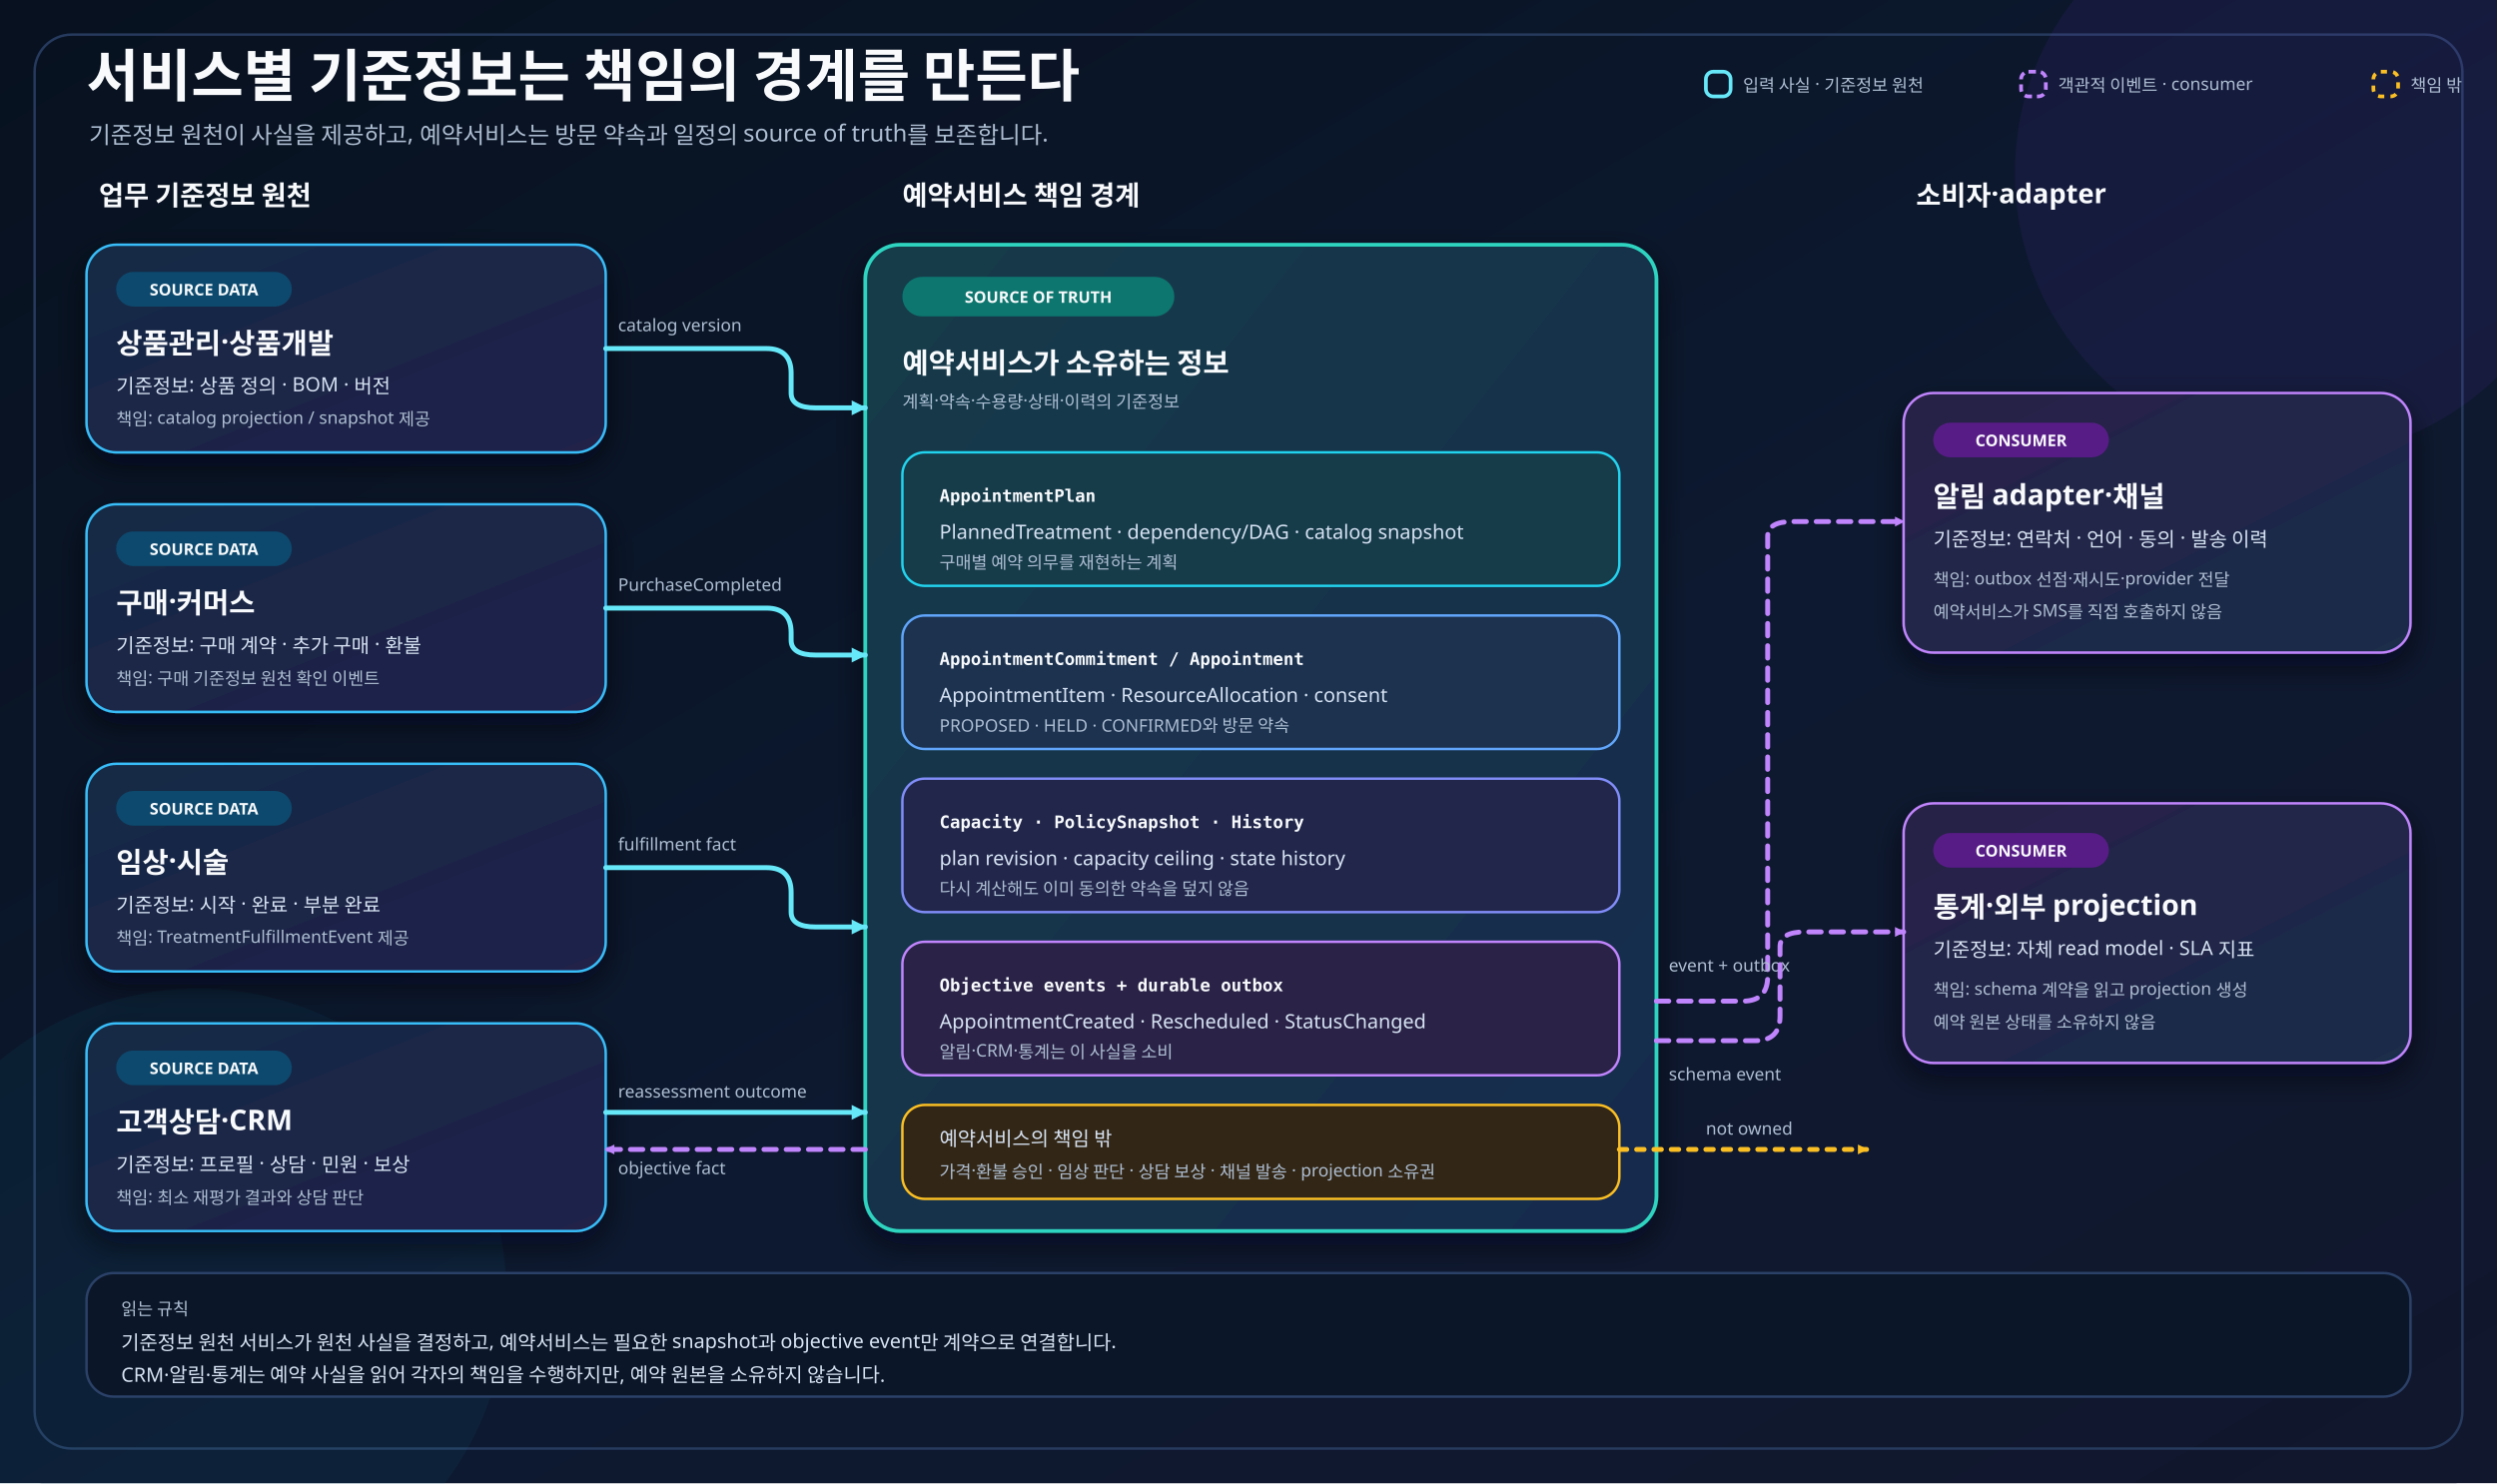
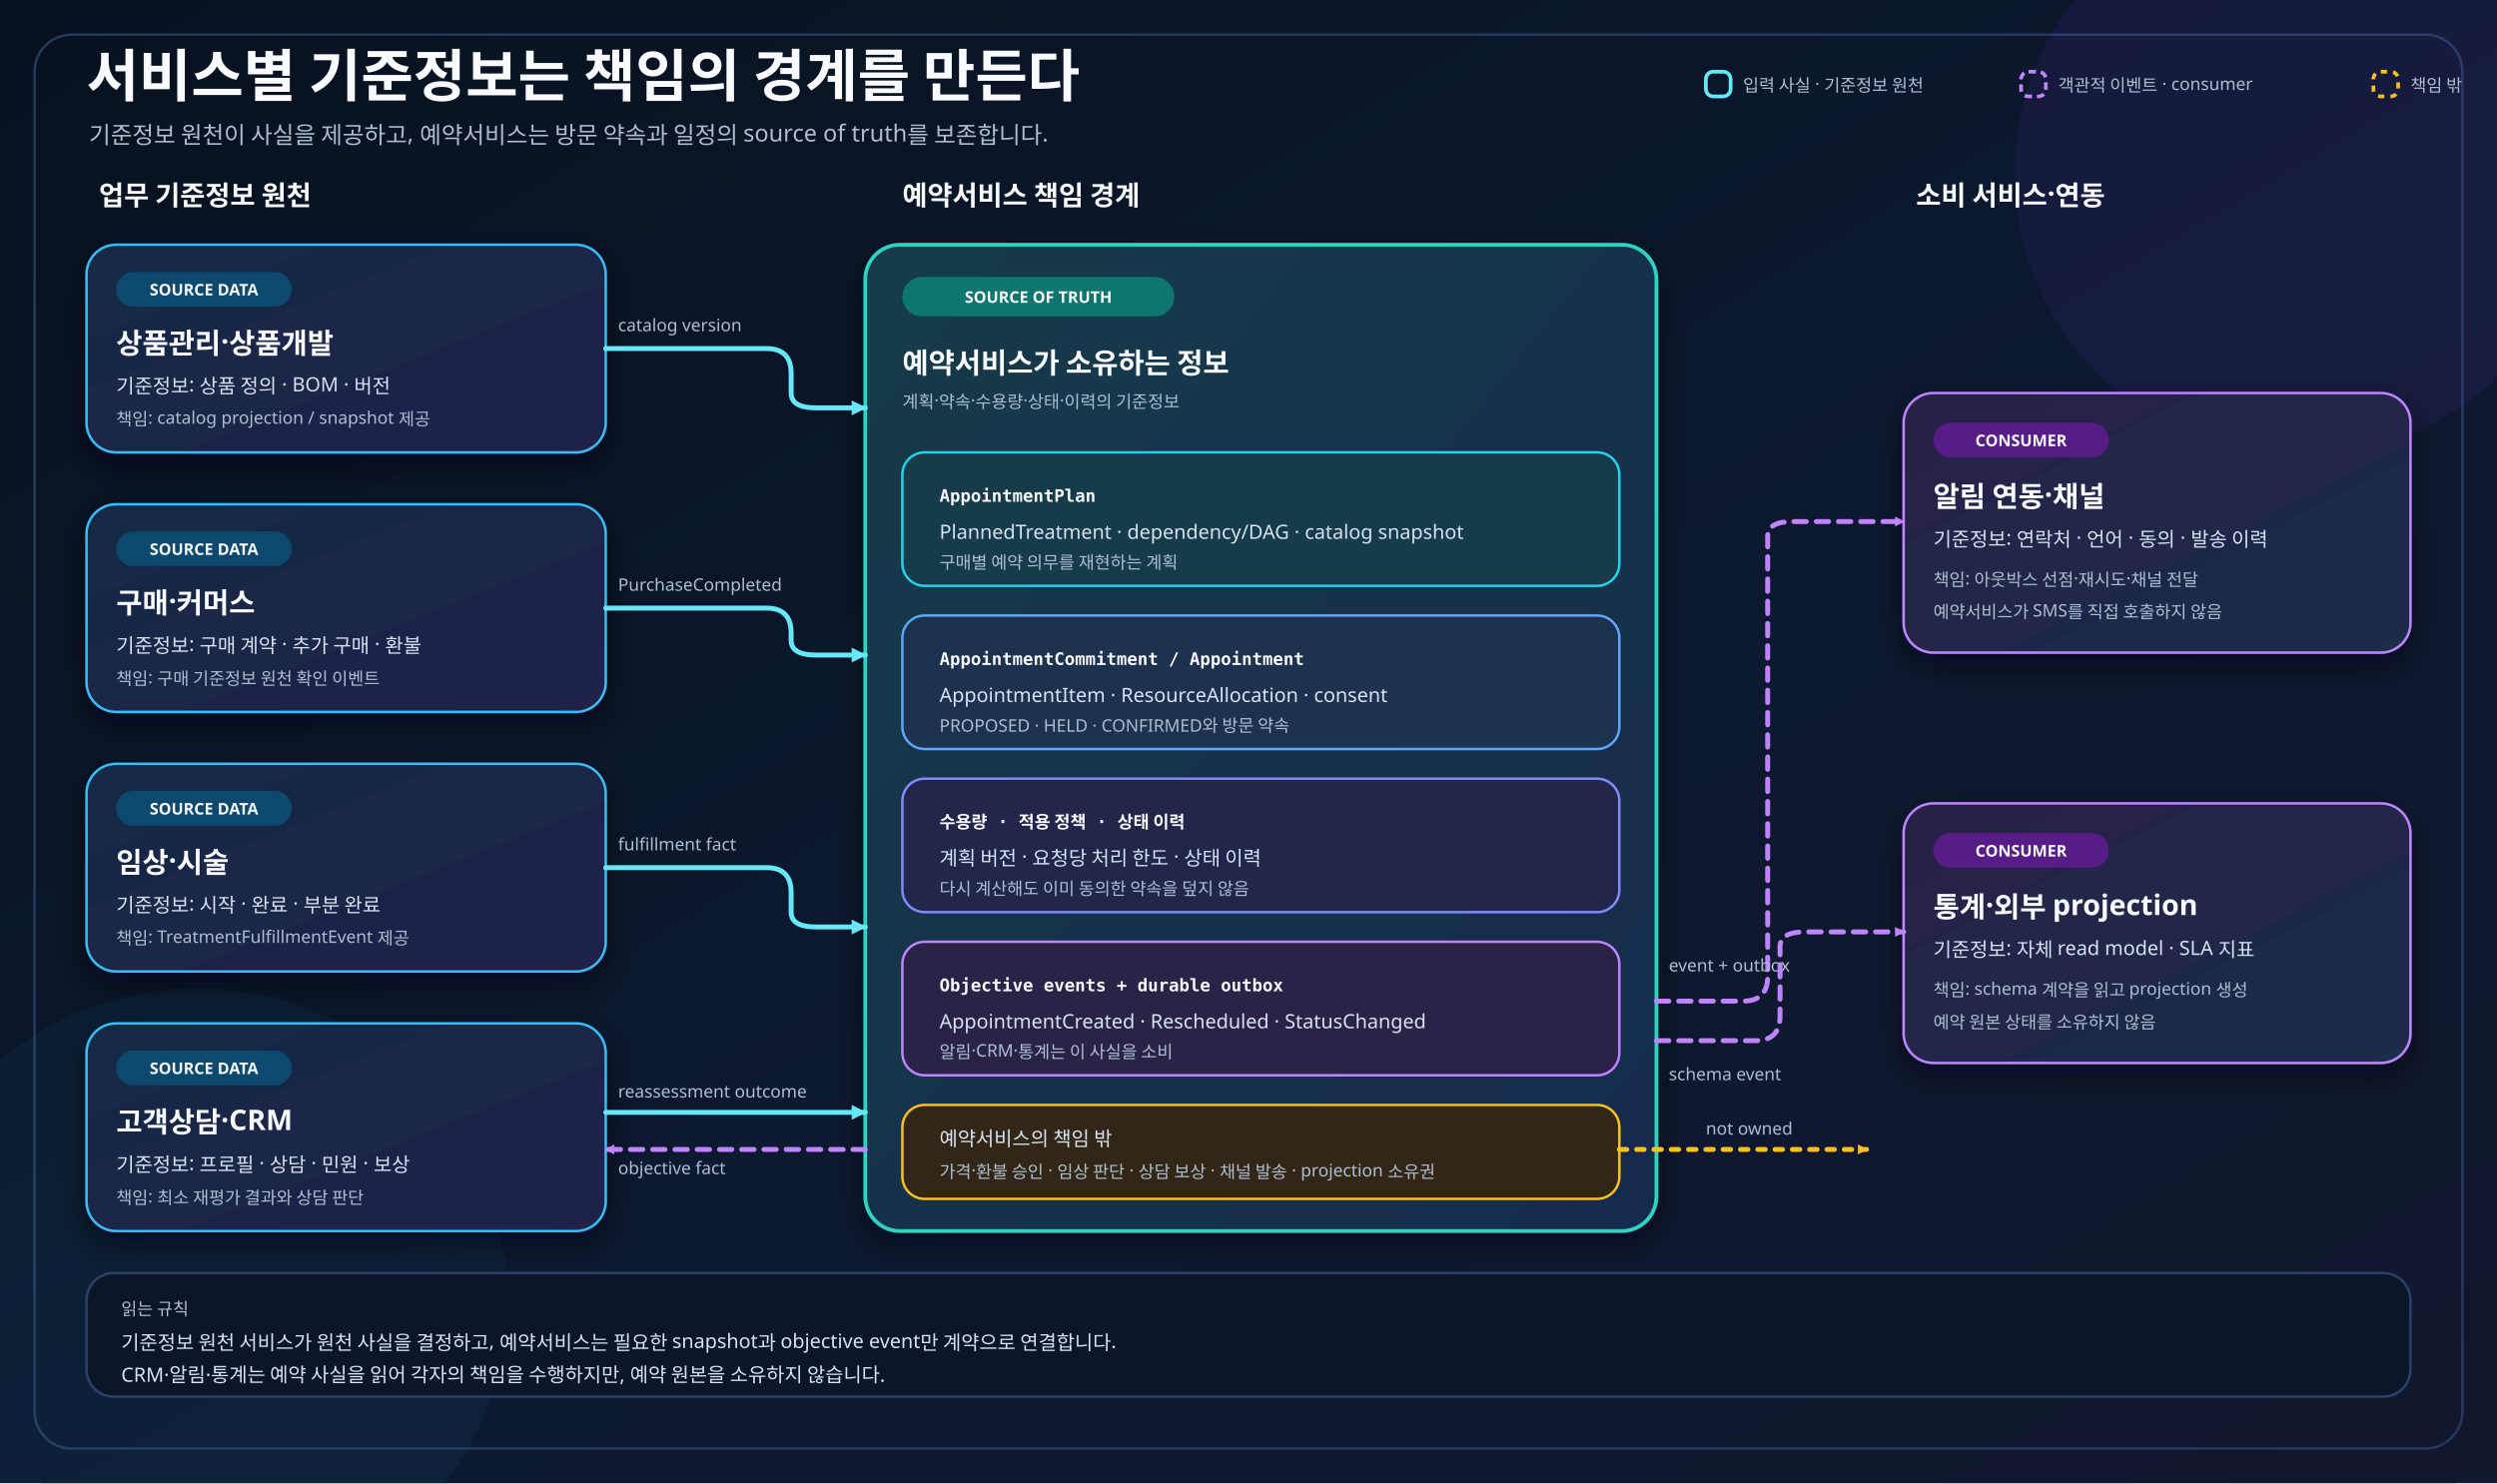
<svg xmlns="http://www.w3.org/2000/svg" width="2020" height="1200" viewBox="0 0 2020 1200" role="img" aria-labelledby="title desc">
  <defs>
    <linearGradient id="bg" x1="0" y1="0" x2="1" y2="1">
      <stop offset="0" stop-color="#07111f" />
      <stop offset="0.55" stop-color="#0d1930" />
      <stop offset="1" stop-color="#11172d" />
    </linearGradient>
    <linearGradient id="sourceDataFill" x1="0" y1="0" x2="1" y2="1">
      <stop offset="0" stop-color="#162b45" />
      <stop offset="1" stop-color="#202049" />
    </linearGradient>
    <linearGradient id="appointmentFill" x1="0" y1="0" x2="1" y2="1">
      <stop offset="0" stop-color="#123b4a" />
      <stop offset="1" stop-color="#192b4d" />
    </linearGradient>
    <linearGradient id="consumerFill" x1="0" y1="0" x2="1" y2="1">
      <stop offset="0" stop-color="#292147" />
      <stop offset="1" stop-color="#192d4a" />
    </linearGradient>
    <filter id="shadow" x="-20%" y="-20%" width="140%" height="150%">
      <feDropShadow dx="0" dy="10" stdDeviation="12" flood-color="#020617" flood-opacity="0.58" />
    </filter>
    <marker id="inputArrow" viewBox="0 0 14 14" markerWidth="14" markerHeight="14" refX="12" refY="7" orient="auto" markerUnits="userSpaceOnUse" data-role="primary" data-size="14x14" data-tip-direction="positive-x">
      <path d="M 1 1 L 13 7 L 1 13 Z" fill="#67e8f9" data-solid-head="true" />
    </marker>
    <marker id="eventArrow" viewBox="0 0 10 10" markerWidth="10" markerHeight="10" refX="8" refY="5" orient="auto" markerUnits="userSpaceOnUse" data-role="secondary" data-size="10x10" data-tip-direction="positive-x">
      <path d="M 1 1 L 9 5 L 1 9 Z" fill="#c084fc" data-solid-head="true" />
    </marker>
    <marker id="boundaryArrow" viewBox="0 0 10 10" markerWidth="10" markerHeight="10" refX="8" refY="5" orient="auto" markerUnits="userSpaceOnUse" data-role="secondary" data-size="10x10" data-tip-direction="positive-x">
      <path d="M 1 1 L 9 5 L 1 9 Z" fill="#fbbf24" data-solid-head="true" />
    </marker>
    <style>
      .title{font-family:"goorm Sans",sans-serif;font-size:46px;font-weight:700;fill:#f8fafc}.subtitle{font-family:"goorm Sans",sans-serif;font-size:19px;fill:#aebed2}.section{font-family:"goorm Sans",sans-serif;font-size:22px;font-weight:700;fill:#f8fafc}.card-title{font-family:"goorm Sans",sans-serif;font-size:23px;font-weight:700;fill:#f8fafc}.body{font-family:"goorm Sans",sans-serif;font-size:16px;fill:#d7e3f3}.small{font-family:"goorm Sans",sans-serif;font-size:14px;fill:#aebed2}.code{font-family:"goorm Sans Code","goorm Sans",monospace;font-size:14px;font-weight:700;fill:#f8fafc}.pill{font-family:"goorm Sans",sans-serif;font-size:13px;font-weight:700;fill:#f8fafc}.connector{fill:none;stroke-linecap:round;stroke-linejoin:round;stroke-width:4}.input-line{stroke:#67e8f9;marker-end:url(#inputArrow)}.event-line{stroke:#c084fc;stroke-dasharray:10 8;marker-end:url(#eventArrow)}.boundary-line{stroke:#fbbf24;stroke-dasharray:6 8;marker-end:url(#boundaryArrow)}
    </style>
  </defs>
  <rect width="2020" height="1200" fill="url(#bg)" />
  <rect width="2020" height="1200" rx="34" fill="url(#bg)" />
  <rect x="28" y="28" width="1964" height="1144" rx="30" fill="none" stroke="#263a5e" stroke-width="2" />
  <circle cx="1860" cy="140" r="230" fill="#7c3aed" opacity=".08" />
  <circle cx="160" cy="1050" r="250" fill="#0891b2" opacity=".07" />
  <text class="title" x="70" y="78">서비스별 기준정보는 책임의 경계를 만든다</text>
  <text class="subtitle" x="72" y="116">기준정보 원천이 사실을 제공하고, 예약서비스는 방문 약속과 일정의 source of truth를 보존합니다.</text>
  <g transform="translate(1380 58)">
    <rect x="0" y="0" width="20" height="20" rx="6" fill="none" stroke="#67e8f9" stroke-width="3" />
    <text class="small" x="30" y="16">입력 사실 · 기준정보 원천</text>
    <rect x="255" y="0" width="20" height="20" rx="6" fill="none" stroke="#c084fc" stroke-width="3" stroke-dasharray="6 4" />
    <text class="small" x="285" y="16">객관적 이벤트 · consumer</text>
    <rect x="540" y="0" width="20" height="20" rx="6" fill="none" stroke="#fbbf24" stroke-width="3" stroke-dasharray="5 5" />
    <text class="small" x="570" y="16">책임 밖</text>
  </g>
  <text class="section" x="80" y="166">업무 기준정보 원천</text>
  <text class="section" x="730" y="166">예약서비스 책임 경계</text>
-   <text class="section" x="1550" y="166">소비자·adapter</text>
+   <text class="section" x="1550" y="166">소비 서비스·연동</text>
  <g filter="url(#shadow)">
    <rect x="70" y="198" width="420" height="168" rx="24" fill="url(#sourceDataFill)" stroke="#38bdf8" stroke-width="2" />
    <rect x="94" y="220" width="142" height="28" rx="14" fill="#0c4a6e" />
    <text class="pill" x="165" y="239" text-anchor="middle">SOURCE DATA</text>
    <text class="card-title" x="94" y="286">상품관리·상품개발</text>
    <text class="body" x="94" y="318">기준정보: 상품 정의 · BOM · 버전</text>
    <text class="small" x="94" y="344">책임: catalog projection / snapshot 제공</text>
    <rect x="70" y="408" width="420" height="168" rx="24" fill="url(#sourceDataFill)" stroke="#38bdf8" stroke-width="2" />
    <rect x="94" y="430" width="142" height="28" rx="14" fill="#0c4a6e" />
    <text class="pill" x="165" y="449" text-anchor="middle">SOURCE DATA</text>
    <text class="card-title" x="94" y="496">구매·커머스</text>
    <text class="body" x="94" y="528">기준정보: 구매 계약 · 추가 구매 · 환불</text>
    <text class="small" x="94" y="554">책임: 구매 기준정보 원천 확인 이벤트</text>
    <rect x="70" y="618" width="420" height="168" rx="24" fill="url(#sourceDataFill)" stroke="#38bdf8" stroke-width="2" />
    <rect x="94" y="640" width="142" height="28" rx="14" fill="#0c4a6e" />
    <text class="pill" x="165" y="659" text-anchor="middle">SOURCE DATA</text>
    <text class="card-title" x="94" y="706">임상·시술</text>
    <text class="body" x="94" y="738">기준정보: 시작 · 완료 · 부분 완료</text>
    <text class="small" x="94" y="764">책임: TreatmentFulfillmentEvent 제공</text>
    <rect x="70" y="828" width="420" height="168" rx="24" fill="url(#sourceDataFill)" stroke="#38bdf8" stroke-width="2" />
    <rect x="94" y="850" width="142" height="28" rx="14" fill="#0c4a6e" />
    <text class="pill" x="165" y="869" text-anchor="middle">SOURCE DATA</text>
    <text class="card-title" x="94" y="916">고객상담·CRM</text>
    <text class="body" x="94" y="948">기준정보: 프로필 · 상담 · 민원 · 보상</text>
    <text class="small" x="94" y="974">책임: 최소 재평가 결과와 상담 판단</text>
  </g>
  <g filter="url(#shadow)">
    <rect x="700" y="198" width="640" height="798" rx="28" fill="url(#appointmentFill)" stroke="#2dd4bf" stroke-width="3" />
    <rect x="730" y="224" width="220" height="32" rx="16" fill="#0f766e" />
    <text class="pill" x="840" y="245" text-anchor="middle">SOURCE OF TRUTH</text>
    <text class="card-title" x="730" y="302">예약서비스가 소유하는 정보</text>
    <text class="small" x="730" y="330">계획·약속·수용량·상태·이력의 기준정보</text>
    <rect x="730" y="366" width="580" height="108" rx="18" fill="#153a4a" stroke="#22d3ee" stroke-width="2" />
    <text class="code" x="760" y="406">AppointmentPlan</text>
    <text class="body" x="760" y="436">PlannedTreatment · dependency/DAG · catalog snapshot</text>
    <text class="small" x="760" y="460">구매별 예약 의무를 재현하는 계획</text>
    <rect x="730" y="498" width="580" height="108" rx="18" fill="#1a3150" stroke="#60a5fa" stroke-width="2" />
    <text class="code" x="760" y="538">AppointmentCommitment / Appointment</text>
    <text class="body" x="760" y="568">AppointmentItem · ResourceAllocation · consent</text>
    <text class="small" x="760" y="592">PROPOSED · HELD · CONFIRMED와 방문 약속</text>
    <rect x="730" y="630" width="580" height="108" rx="18" fill="#20264b" stroke="#818cf8" stroke-width="2" />
-     <text class="code" x="760" y="670">Capacity · PolicySnapshot · History</text>
-     <text class="body" x="760" y="700">plan revision · capacity ceiling · state history</text>
+     <text class="code" x="760" y="670">수용량 · 적용 정책 · 상태 이력</text>
+     <text class="body" x="760" y="700">계획 버전 · 요청당 처리 한도 · 상태 이력</text>
    <text class="small" x="760" y="724">다시 계산해도 이미 동의한 약속을 덮지 않음</text>
    <rect x="730" y="762" width="580" height="108" rx="18" fill="#292347" stroke="#c084fc" stroke-width="2" />
    <text class="code" x="760" y="802">Objective events + durable outbox</text>
    <text class="body" x="760" y="832">AppointmentCreated · Rescheduled · StatusChanged</text>
    <text class="small" x="760" y="856">알림·CRM·통계는 이 사실을 소비</text>
    <rect x="730" y="894" width="580" height="76" rx="18" fill="#332817" stroke="#fbbf24" stroke-width="2" />
    <text class="body" x="760" y="927">예약서비스의 책임 밖</text>
    <text class="small" x="760" y="953">가격·환불 승인 · 임상 판단 · 상담 보상 · 채널 발송 · projection 소유권</text>
  </g>
  <g filter="url(#shadow)">
    <rect x="1540" y="318" width="410" height="210" rx="24" fill="url(#consumerFill)" stroke="#c084fc" stroke-width="2" />
    <rect x="1564" y="342" width="142" height="28" rx="14" fill="#581c87" />
    <text class="pill" x="1635" y="361" text-anchor="middle">CONSUMER</text>
-     <text class="card-title" x="1564" y="410">알림 adapter·채널</text>
+     <text class="card-title" x="1564" y="410">알림 연동·채널</text>
    <text class="body" x="1564" y="442">기준정보: 연락처 · 언어 · 동의 · 발송 이력</text>
-     <text class="small" x="1564" y="474">책임: outbox 선점·재시도·provider 전달</text>
+     <text class="small" x="1564" y="474">책임: 아웃박스 선점·재시도·채널 전달</text>
    <text class="small" x="1564" y="500">예약서비스가 SMS를 직접 호출하지 않음</text>
    <rect x="1540" y="650" width="410" height="210" rx="24" fill="url(#consumerFill)" stroke="#c084fc" stroke-width="2" />
    <rect x="1564" y="674" width="142" height="28" rx="14" fill="#581c87" />
    <text class="pill" x="1635" y="693" text-anchor="middle">CONSUMER</text>
    <text class="card-title" x="1564" y="742">통계·외부 projection</text>
    <text class="body" x="1564" y="774">기준정보: 자체 read model · SLA 지표</text>
    <text class="small" x="1564" y="806">책임: schema 계약을 읽고 projection 생성</text>
    <text class="small" x="1564" y="832">예약 원본 상태를 소유하지 않음</text>
  </g>
  <g>
    <path class="connector input-line" data-connector="product-input" d="M 490 282 H 620 Q 640 282 640 302 V 318 Q 640 330 660 330 H 700" />
    <text class="small" x="500" y="268">catalog version</text>
    <path class="connector input-line" data-connector="commerce-input" d="M 490 492 H 620 Q 640 492 640 512 V 518 Q 640 530 660 530 H 700" />
    <text class="small" x="500" y="478">PurchaseCompleted</text>
    <path class="connector input-line" data-connector="clinical-input" d="M 490 702 H 620 Q 640 702 640 722 V 738 Q 640 750 660 750 H 700" />
    <text class="small" x="500" y="688">fulfillment fact</text>
    <path class="connector input-line" data-connector="crm-input" d="M 490 900 H 700" />
    <text class="small" x="500" y="888">reassessment outcome</text>
    <path class="connector event-line" data-connector="notification-output" d="M 1340 810 H 1410 Q 1430 810 1430 790 V 434 Q 1430 422 1450 422 H 1540" />
    <text class="small" x="1350" y="786">event + outbox</text>
    <path class="connector event-line" data-connector="statistics-output" d="M 1340 842 H 1420 Q 1440 842 1440 822 V 766 Q 1440 754 1460 754 H 1540" />
    <text class="small" x="1350" y="874">schema event</text>
    <path class="connector event-line" data-connector="crm-output" d="M 700 930 H 490" />
    <text class="small" x="500" y="950">objective fact</text>
    <path class="connector boundary-line" data-connector="boundary-reminder" d="M 1310 930 H 1510" />
    <text class="small" x="1380" y="918">not owned</text>
  </g>
  <rect x="70" y="1030" width="1880" height="100" rx="22" fill="#0b1628" stroke="#2b4168" stroke-width="2" />
  <text class="small" x="98" y="1064">읽는 규칙</text>
  <text class="body" x="98" y="1092">기준정보 원천 서비스가 원천 사실을 결정하고, 예약서비스는 필요한 snapshot과 objective event만 계약으로 연결합니다.</text>
  <text class="body" x="98" y="1118">CRM·알림·통계는 예약 사실을 읽어 각자의 책임을 수행하지만, 예약 원본을 소유하지 않습니다.</text>
</svg>
